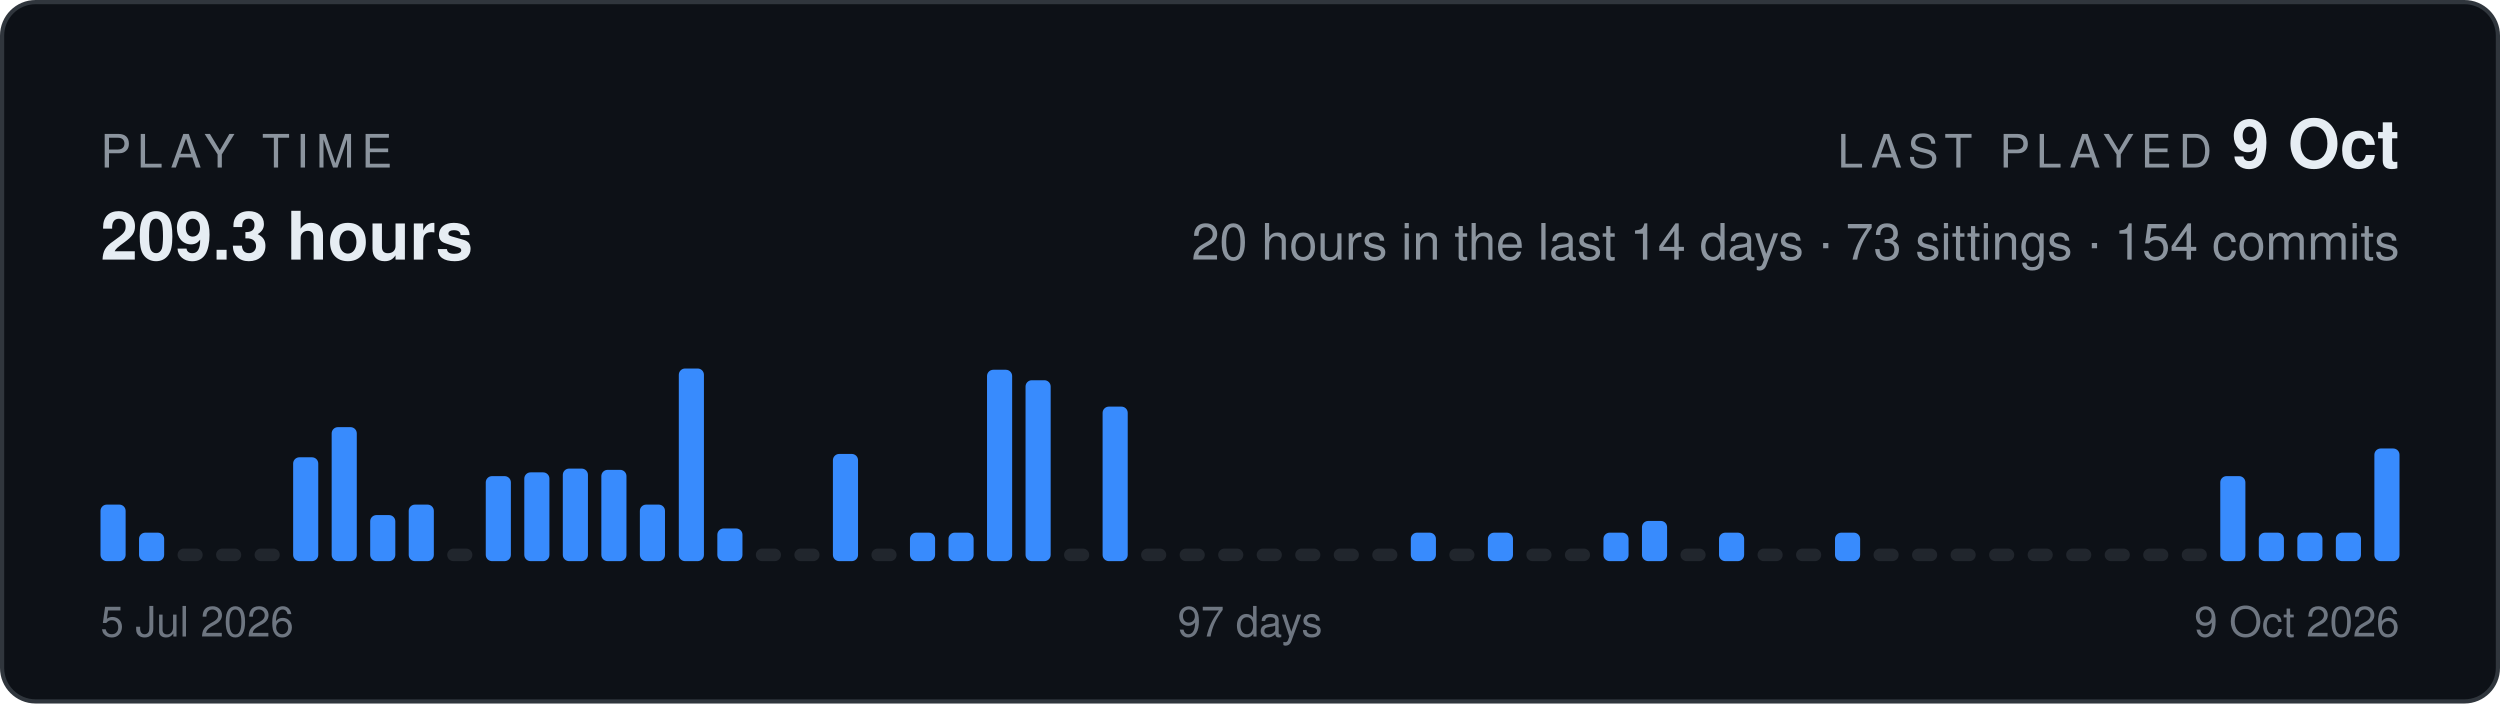
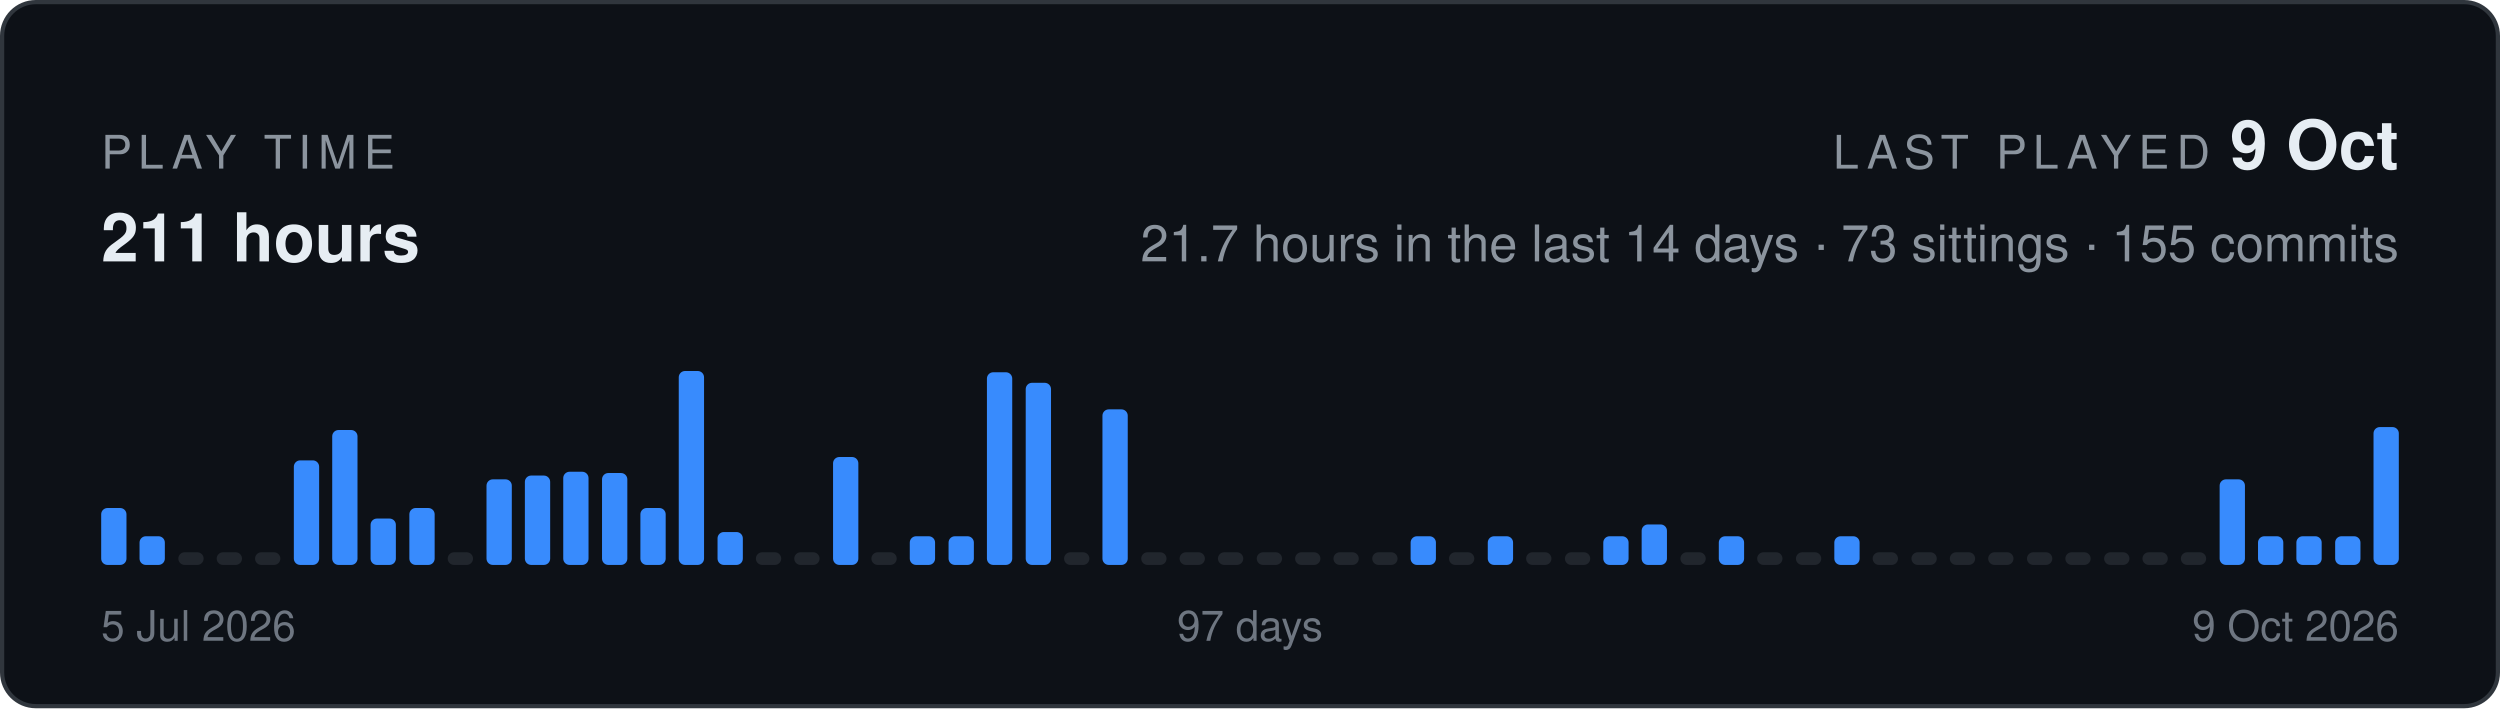
- <svg xmlns="http://www.w3.org/2000/svg" width="597" height="168" viewBox="0 0 597 168" role="img" aria-label="Play time: 209.3 hours over 154 commits, last played 9 Oct">
+ <svg xmlns="http://www.w3.org/2000/svg" width="593" height="168" viewBox="0 0 593 168" role="img" aria-label="Play time: 211 hours over 155 commits, last played 9 Oct">
  <style>
    .card { fill: #0d1117; stroke: #30363d }
    text { font-family: -apple-system, BlinkMacSystemFont, "Segoe UI", Helvetica, Arial, sans-serif }
    .label { font-size: 11px; letter-spacing: 1.7px; fill: #8b949e }
    .stat { font-size: 16px; font-weight: 600; letter-spacing: normal; fill: #e6edf3 }
    .note { font-size: 12px; fill: #8b949e }
    .axis { font-size: 10px; fill: #6e7681 }
    .bar { fill: #388bfd }
    .bar-quiet { fill: #21262d }
  </style>
-   <rect class="card" x="0.5" y="0.5" width="596" height="167" rx="8" />
+   <rect class="card" x="0.5" y="0.5" width="592" height="167" rx="8" />
  <text class="label" x="24" y="40">PLAY TIME</text>
-   <text class="stat" x="24" y="62">209.3 hours</text>
-   <text class="label" x="573" y="40" text-anchor="end">LAST PLAYED <tspan class="stat">9 Oct</tspan>
+   <text class="stat" x="24" y="62">211 hours</text>
+   <text class="label" x="569" y="40" text-anchor="end">LAST PLAYED <tspan class="stat">9 Oct</tspan>
  </text>
-   <text class="note" x="573" y="62" text-anchor="end">20 hours in the last 14 days   ·   73 sittings   ·   154 commits</text>
+   <text class="note" x="569" y="62" text-anchor="end">21.7 hours in the last 14 days   ·   73 sittings   ·   155 commits</text>
  <rect class="bar" x="24.0" y="120.5" width="6" height="13.5" rx="1.5" />
-   <rect class="bar" x="33.2" y="127.2" width="6" height="6.8" rx="1.5" />
-   <rect class="bar-quiet" x="42.4" y="131.0" width="6" height="3.0" rx="1.5" />
-   <rect class="bar-quiet" x="51.6" y="131.0" width="6" height="3.0" rx="1.5" />
-   <rect class="bar-quiet" x="60.8" y="131.0" width="6" height="3.0" rx="1.5" />
-   <rect class="bar" x="70.0" y="109.2" width="6" height="24.8" rx="1.5" />
-   <rect class="bar" x="79.2" y="102.0" width="6" height="32.0" rx="1.5" />
-   <rect class="bar" x="88.4" y="123.0" width="6" height="11.0" rx="1.5" />
-   <rect class="bar" x="97.6" y="120.5" width="6" height="13.5" rx="1.5" />
-   <rect class="bar-quiet" x="106.8" y="131.0" width="6" height="3.0" rx="1.5" />
-   <rect class="bar" x="116.0" y="113.7" width="6" height="20.3" rx="1.5" />
-   <rect class="bar" x="125.2" y="112.8" width="6" height="21.2" rx="1.5" />
-   <rect class="bar" x="134.4" y="111.9" width="6" height="22.1" rx="1.5" />
-   <rect class="bar" x="143.6" y="112.2" width="6" height="21.8" rx="1.5" />
-   <rect class="bar" x="152.8" y="120.5" width="6" height="13.5" rx="1.5" />
-   <rect class="bar" x="162.1" y="88.0" width="6" height="46.0" rx="1.5" />
-   <rect class="bar" x="171.3" y="126.2" width="6" height="7.8" rx="1.5" />
-   <rect class="bar-quiet" x="180.5" y="131.0" width="6" height="3.0" rx="1.5" />
-   <rect class="bar-quiet" x="189.7" y="131.0" width="6" height="3.0" rx="1.5" />
-   <rect class="bar" x="198.9" y="108.4" width="6" height="25.6" rx="1.5" />
-   <rect class="bar-quiet" x="208.1" y="131.0" width="6" height="3.0" rx="1.5" />
-   <rect class="bar" x="217.3" y="127.2" width="6" height="6.8" rx="1.5" />
-   <rect class="bar" x="226.5" y="127.2" width="6" height="6.8" rx="1.5" />
-   <rect class="bar" x="235.7" y="88.3" width="6" height="45.7" rx="1.5" />
-   <rect class="bar" x="244.9" y="90.8" width="6" height="43.2" rx="1.5" />
-   <rect class="bar-quiet" x="254.1" y="131.0" width="6" height="3.0" rx="1.5" />
-   <rect class="bar" x="263.3" y="97.1" width="6" height="36.9" rx="1.5" />
-   <rect class="bar-quiet" x="272.5" y="131.0" width="6" height="3.0" rx="1.5" />
-   <rect class="bar-quiet" x="281.7" y="131.0" width="6" height="3.0" rx="1.5" />
-   <rect class="bar-quiet" x="290.9" y="131.0" width="6" height="3.0" rx="1.5" />
-   <rect class="bar-quiet" x="300.1" y="131.0" width="6" height="3.0" rx="1.5" />
-   <rect class="bar-quiet" x="309.3" y="131.0" width="6" height="3.0" rx="1.5" />
-   <rect class="bar-quiet" x="318.5" y="131.0" width="6" height="3.0" rx="1.5" />
-   <rect class="bar-quiet" x="327.7" y="131.0" width="6" height="3.0" rx="1.5" />
-   <rect class="bar" x="336.9" y="127.2" width="6" height="6.8" rx="1.5" />
-   <rect class="bar-quiet" x="346.1" y="131.0" width="6" height="3.0" rx="1.5" />
-   <rect class="bar" x="355.3" y="127.2" width="6" height="6.8" rx="1.5" />
-   <rect class="bar-quiet" x="364.5" y="131.0" width="6" height="3.0" rx="1.5" />
-   <rect class="bar-quiet" x="373.7" y="131.0" width="6" height="3.0" rx="1.5" />
-   <rect class="bar" x="382.9" y="127.2" width="6" height="6.8" rx="1.5" />
-   <rect class="bar" x="392.1" y="124.4" width="6" height="9.6" rx="1.5" />
-   <rect class="bar-quiet" x="401.3" y="131.0" width="6" height="3.0" rx="1.5" />
-   <rect class="bar" x="410.5" y="127.2" width="6" height="6.8" rx="1.5" />
-   <rect class="bar-quiet" x="419.7" y="131.0" width="6" height="3.0" rx="1.5" />
-   <rect class="bar-quiet" x="428.9" y="131.0" width="6" height="3.0" rx="1.5" />
-   <rect class="bar" x="438.2" y="127.2" width="6" height="6.8" rx="1.5" />
-   <rect class="bar-quiet" x="447.4" y="131.0" width="6" height="3.0" rx="1.5" />
-   <rect class="bar-quiet" x="456.6" y="131.0" width="6" height="3.0" rx="1.5" />
-   <rect class="bar-quiet" x="465.8" y="131.0" width="6" height="3.0" rx="1.5" />
-   <rect class="bar-quiet" x="475.0" y="131.0" width="6" height="3.0" rx="1.5" />
-   <rect class="bar-quiet" x="484.2" y="131.0" width="6" height="3.0" rx="1.5" />
-   <rect class="bar-quiet" x="493.4" y="131.0" width="6" height="3.0" rx="1.5" />
-   <rect class="bar-quiet" x="502.6" y="131.0" width="6" height="3.0" rx="1.5" />
-   <rect class="bar-quiet" x="511.8" y="131.0" width="6" height="3.0" rx="1.5" />
-   <rect class="bar-quiet" x="521.0" y="131.0" width="6" height="3.0" rx="1.5" />
-   <rect class="bar" x="530.2" y="113.7" width="6" height="20.3" rx="1.5" />
-   <rect class="bar" x="539.4" y="127.2" width="6" height="6.8" rx="1.5" />
-   <rect class="bar" x="548.6" y="127.2" width="6" height="6.8" rx="1.5" />
-   <rect class="bar" x="557.8" y="127.2" width="6" height="6.8" rx="1.5" />
-   <rect class="bar" x="567.0" y="107.1" width="6" height="26.9" rx="1.5" />
+   <rect class="bar" x="33.1" y="127.2" width="6" height="6.8" rx="1.5" />
+   <rect class="bar-quiet" x="42.3" y="131.0" width="6" height="3.0" rx="1.5" />
+   <rect class="bar-quiet" x="51.4" y="131.0" width="6" height="3.0" rx="1.5" />
+   <rect class="bar-quiet" x="60.5" y="131.0" width="6" height="3.0" rx="1.5" />
+   <rect class="bar" x="69.7" y="109.2" width="6" height="24.8" rx="1.5" />
+   <rect class="bar" x="78.8" y="102.0" width="6" height="32.0" rx="1.5" />
+   <rect class="bar" x="87.9" y="123.0" width="6" height="11.0" rx="1.5" />
+   <rect class="bar" x="97.1" y="120.5" width="6" height="13.5" rx="1.5" />
+   <rect class="bar-quiet" x="106.2" y="131.0" width="6" height="3.0" rx="1.5" />
+   <rect class="bar" x="115.4" y="113.7" width="6" height="20.3" rx="1.5" />
+   <rect class="bar" x="124.5" y="112.8" width="6" height="21.2" rx="1.5" />
+   <rect class="bar" x="133.6" y="111.9" width="6" height="22.1" rx="1.5" />
+   <rect class="bar" x="142.8" y="112.2" width="6" height="21.8" rx="1.5" />
+   <rect class="bar" x="151.9" y="120.5" width="6" height="13.5" rx="1.5" />
+   <rect class="bar" x="161.0" y="88.0" width="6" height="46.0" rx="1.5" />
+   <rect class="bar" x="170.2" y="126.2" width="6" height="7.8" rx="1.5" />
+   <rect class="bar-quiet" x="179.3" y="131.0" width="6" height="3.0" rx="1.5" />
+   <rect class="bar-quiet" x="188.4" y="131.0" width="6" height="3.0" rx="1.5" />
+   <rect class="bar" x="197.6" y="108.4" width="6" height="25.6" rx="1.5" />
+   <rect class="bar-quiet" x="206.7" y="131.0" width="6" height="3.0" rx="1.5" />
+   <rect class="bar" x="215.8" y="127.2" width="6" height="6.8" rx="1.5" />
+   <rect class="bar" x="225.0" y="127.2" width="6" height="6.8" rx="1.5" />
+   <rect class="bar" x="234.1" y="88.3" width="6" height="45.7" rx="1.5" />
+   <rect class="bar" x="243.3" y="90.8" width="6" height="43.2" rx="1.5" />
+   <rect class="bar-quiet" x="252.4" y="131.0" width="6" height="3.0" rx="1.5" />
+   <rect class="bar" x="261.5" y="97.1" width="6" height="36.9" rx="1.5" />
+   <rect class="bar-quiet" x="270.7" y="131.0" width="6" height="3.0" rx="1.5" />
+   <rect class="bar-quiet" x="279.8" y="131.0" width="6" height="3.0" rx="1.5" />
+   <rect class="bar-quiet" x="288.9" y="131.0" width="6" height="3.0" rx="1.5" />
+   <rect class="bar-quiet" x="298.1" y="131.0" width="6" height="3.0" rx="1.5" />
+   <rect class="bar-quiet" x="307.2" y="131.0" width="6" height="3.0" rx="1.5" />
+   <rect class="bar-quiet" x="316.3" y="131.0" width="6" height="3.0" rx="1.5" />
+   <rect class="bar-quiet" x="325.5" y="131.0" width="6" height="3.0" rx="1.5" />
+   <rect class="bar" x="334.6" y="127.2" width="6" height="6.8" rx="1.5" />
+   <rect class="bar-quiet" x="343.7" y="131.0" width="6" height="3.0" rx="1.5" />
+   <rect class="bar" x="352.9" y="127.2" width="6" height="6.8" rx="1.5" />
+   <rect class="bar-quiet" x="362.0" y="131.0" width="6" height="3.0" rx="1.5" />
+   <rect class="bar-quiet" x="371.2" y="131.0" width="6" height="3.0" rx="1.5" />
+   <rect class="bar" x="380.3" y="127.2" width="6" height="6.8" rx="1.5" />
+   <rect class="bar" x="389.4" y="124.4" width="6" height="9.6" rx="1.5" />
+   <rect class="bar-quiet" x="398.6" y="131.0" width="6" height="3.0" rx="1.5" />
+   <rect class="bar" x="407.7" y="127.2" width="6" height="6.8" rx="1.5" />
+   <rect class="bar-quiet" x="416.8" y="131.0" width="6" height="3.0" rx="1.5" />
+   <rect class="bar-quiet" x="426.0" y="131.0" width="6" height="3.0" rx="1.5" />
+   <rect class="bar" x="435.1" y="127.2" width="6" height="6.8" rx="1.5" />
+   <rect class="bar-quiet" x="444.2" y="131.0" width="6" height="3.0" rx="1.5" />
+   <rect class="bar-quiet" x="453.4" y="131.0" width="6" height="3.0" rx="1.5" />
+   <rect class="bar-quiet" x="462.5" y="131.0" width="6" height="3.0" rx="1.5" />
+   <rect class="bar-quiet" x="471.6" y="131.0" width="6" height="3.0" rx="1.5" />
+   <rect class="bar-quiet" x="480.8" y="131.0" width="6" height="3.0" rx="1.5" />
+   <rect class="bar-quiet" x="489.9" y="131.0" width="6" height="3.0" rx="1.5" />
+   <rect class="bar-quiet" x="499.1" y="131.0" width="6" height="3.0" rx="1.5" />
+   <rect class="bar-quiet" x="508.2" y="131.0" width="6" height="3.0" rx="1.5" />
+   <rect class="bar-quiet" x="517.3" y="131.0" width="6" height="3.0" rx="1.5" />
+   <rect class="bar" x="526.5" y="113.7" width="6" height="20.3" rx="1.5" />
+   <rect class="bar" x="535.6" y="127.2" width="6" height="6.8" rx="1.5" />
+   <rect class="bar" x="544.7" y="127.2" width="6" height="6.8" rx="1.5" />
+   <rect class="bar" x="553.9" y="127.2" width="6" height="6.8" rx="1.5" />
+   <rect class="bar" x="563.0" y="101.3" width="6" height="32.7" rx="1.5" />
  <text class="axis" x="24" y="152">5 Jul 2026</text>
-   <text class="axis" x="298.5" y="152" text-anchor="middle">97 days</text>
-   <text class="axis" x="573" y="152" text-anchor="end">9 Oct 2026</text>
+   <text class="axis" x="296.5" y="152" text-anchor="middle">97 days</text>
+   <text class="axis" x="569" y="152" text-anchor="end">9 Oct 2026</text>
</svg>
